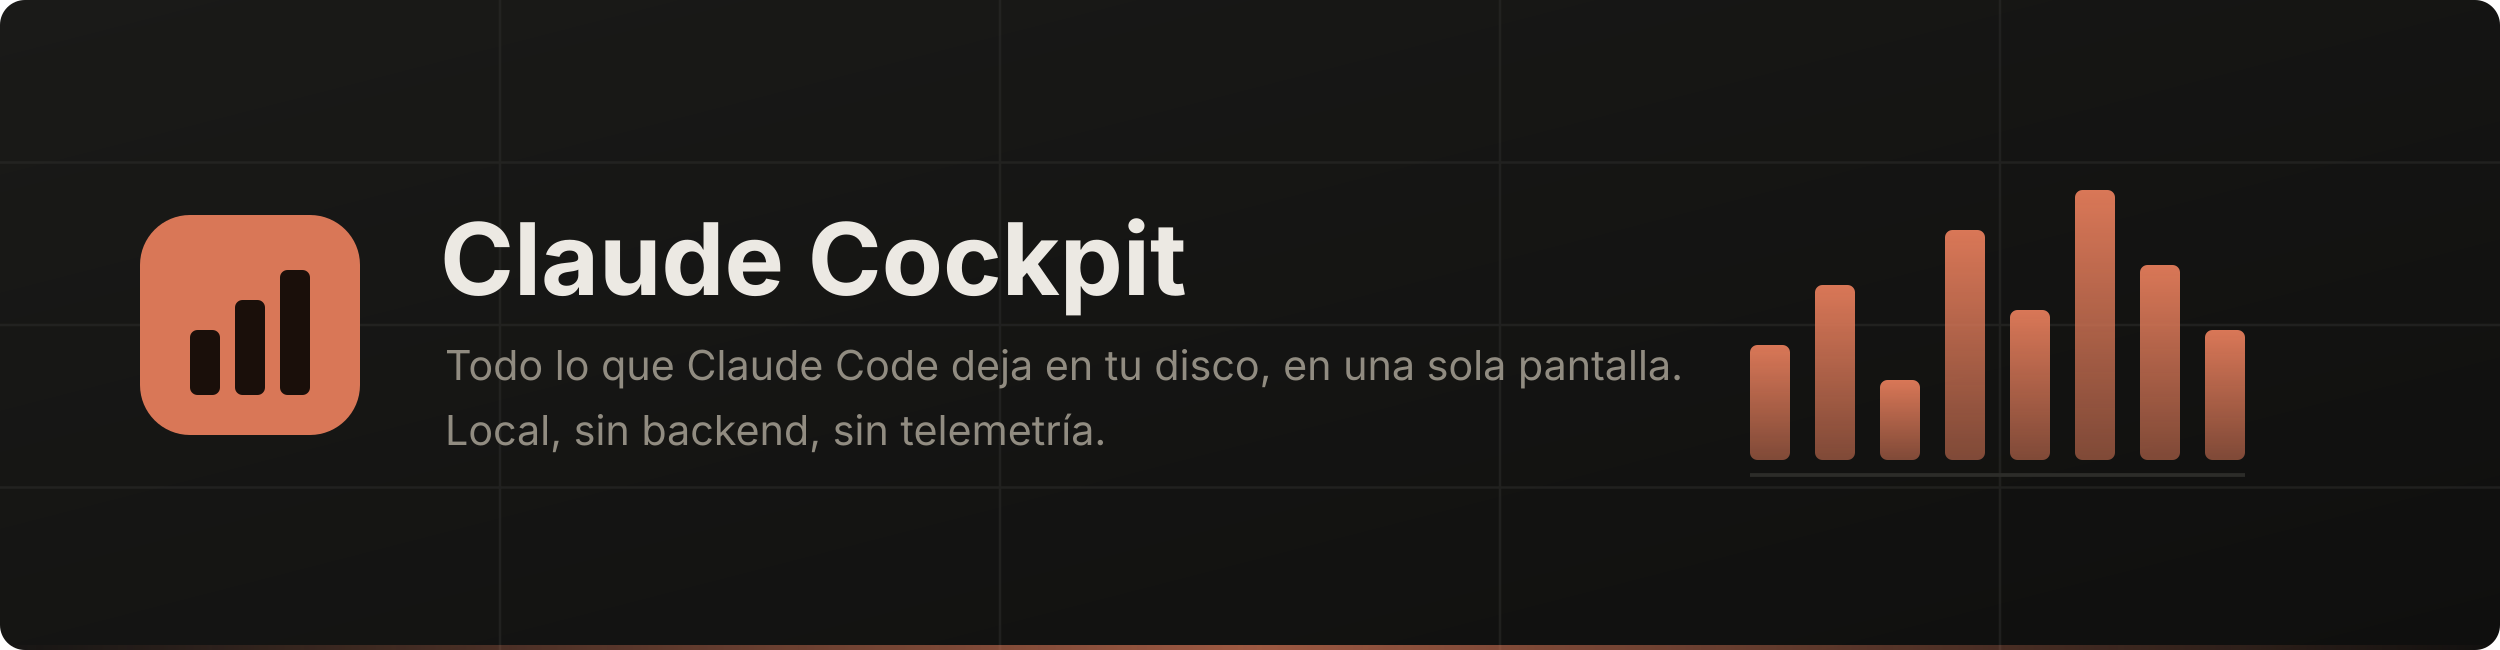
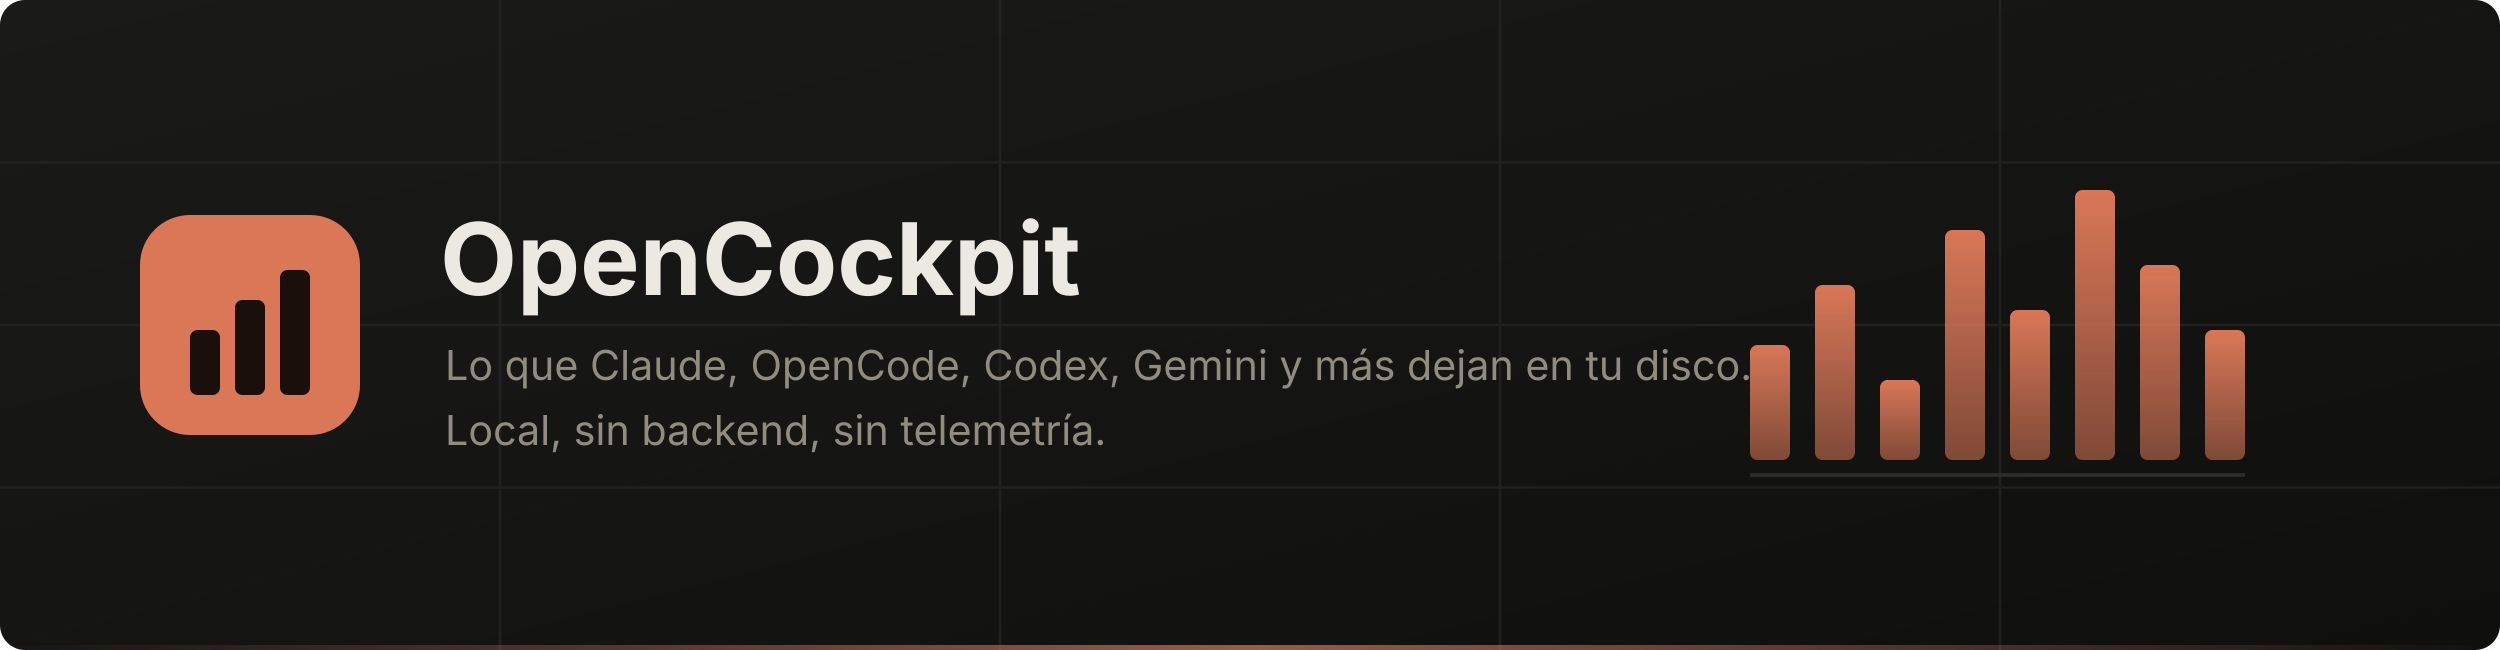
- <svg xmlns="http://www.w3.org/2000/svg" width="1000" height="260" viewBox="0 0 1000 260" role="img" aria-label="Claude Cockpit">
+ <svg xmlns="http://www.w3.org/2000/svg" width="1000" height="260" viewBox="0 0 1000 260" role="img" aria-label="OpenCockpit">
  <defs>
    <linearGradient id="fondo" x1="0" y1="0" x2="1" y2="1">
      <stop offset="0%" stop-color="#1a1a18" />
      <stop offset="100%" stop-color="#0f0f0e" />
    </linearGradient>
    <linearGradient id="barra" x1="0" y1="1" x2="0" y2="0">
      <stop offset="0%" stop-color="#d97757" stop-opacity="0.55" />
      <stop offset="100%" stop-color="#d97757" />
    </linearGradient>
    <linearGradient id="linea" x1="0" y1="0" x2="1" y2="0">
      <stop offset="0%" stop-color="#d97757" stop-opacity="0" />
      <stop offset="50%" stop-color="#d97757" stop-opacity="0.7" />
      <stop offset="100%" stop-color="#d97757" stop-opacity="0" />
    </linearGradient>
  </defs>
  <rect width="1000" height="260" rx="10" fill="url(#fondo)" />
  <g stroke="#2c2c29" stroke-width="1" opacity="0.55">
    <path d="M0 65 H1000 M0 130 H1000 M0 195 H1000" />
    <path d="M200 0 V260 M400 0 V260 M600 0 V260 M800 0 V260" />
  </g>
  <g transform="translate(56,86)">
    <rect width="88" height="88" rx="20" fill="#d97757" />
    <rect x="20" y="46" width="12" height="26" rx="3" fill="#1a0f0a" />
    <rect x="38" y="34" width="12" height="38" rx="3" fill="#1a0f0a" />
    <rect x="56" y="22" width="12" height="50" rx="3" fill="#1a0f0a" />
  </g>
  <text x="176" y="118" font-family="Segoe UI, Inter, system-ui, sans-serif" font-size="40" font-weight="700" fill="#ece9e3">
-     Claude Cockpit
+     OpenCockpit
  </text>
  <text x="178" y="152" font-family="Segoe UI, Inter, system-ui, sans-serif" font-size="16.5" fill="#918c81">
-     Todo lo que Claude Code deja en tu disco, en una sola pantalla.
+     Lo que Claude, OpenCode, Codex, Gemini y más dejan en tu disco.
  </text>
  <text x="178" y="178" font-family="Segoe UI, Inter, system-ui, sans-serif" font-size="16.5" fill="#918c81">
    Local, sin backend, sin telemetría.
  </text>
  <g transform="translate(700,66)">
    <rect x="0" y="72" width="16" height="46" rx="3" fill="url(#barra)" />
    <rect x="26" y="48" width="16" height="70" rx="3" fill="url(#barra)" />
    <rect x="52" y="86" width="16" height="32" rx="3" fill="url(#barra)" />
    <rect x="78" y="26" width="16" height="92" rx="3" fill="url(#barra)" />
    <rect x="104" y="58" width="16" height="60" rx="3" fill="url(#barra)" />
    <rect x="130" y="10" width="16" height="108" rx="3" fill="url(#barra)" />
    <rect x="156" y="40" width="16" height="78" rx="3" fill="url(#barra)" />
    <rect x="182" y="66" width="16" height="52" rx="3" fill="url(#barra)" />
    <path d="M0 124 H198" stroke="#2c2c29" stroke-width="1.5" />
  </g>
  <rect x="0" y="258" width="1000" height="2" fill="url(#linea)" />
</svg>
